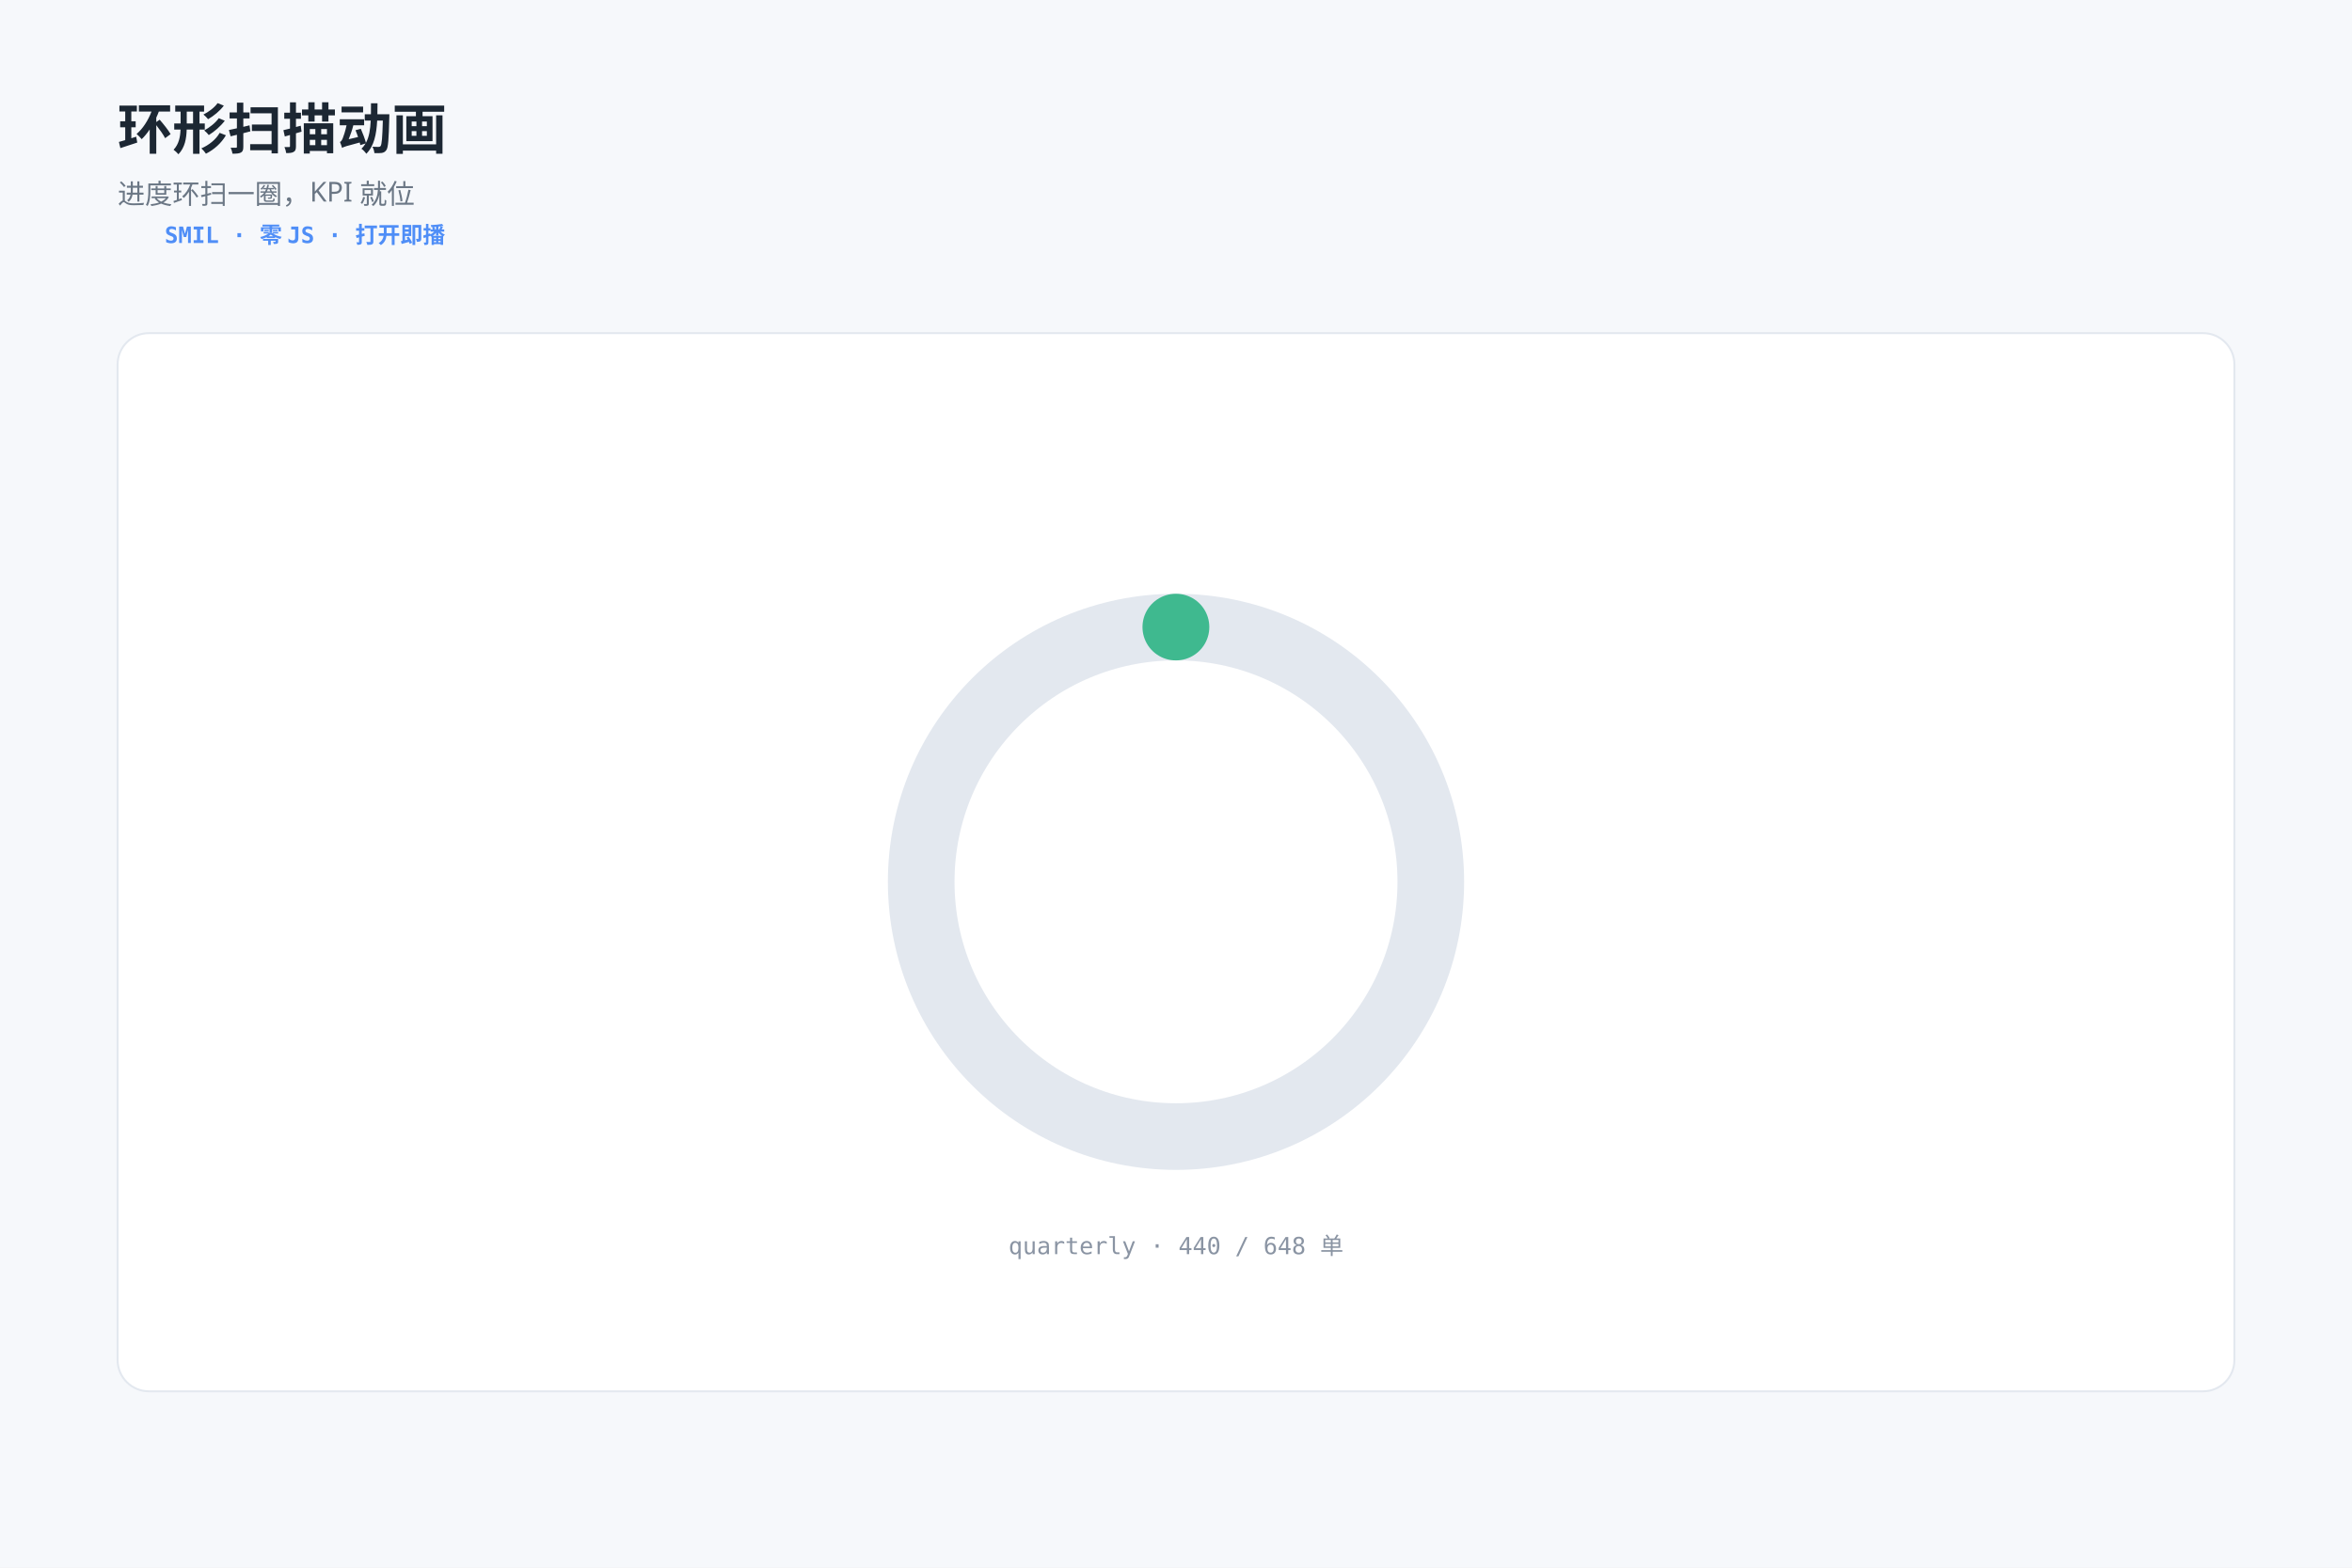
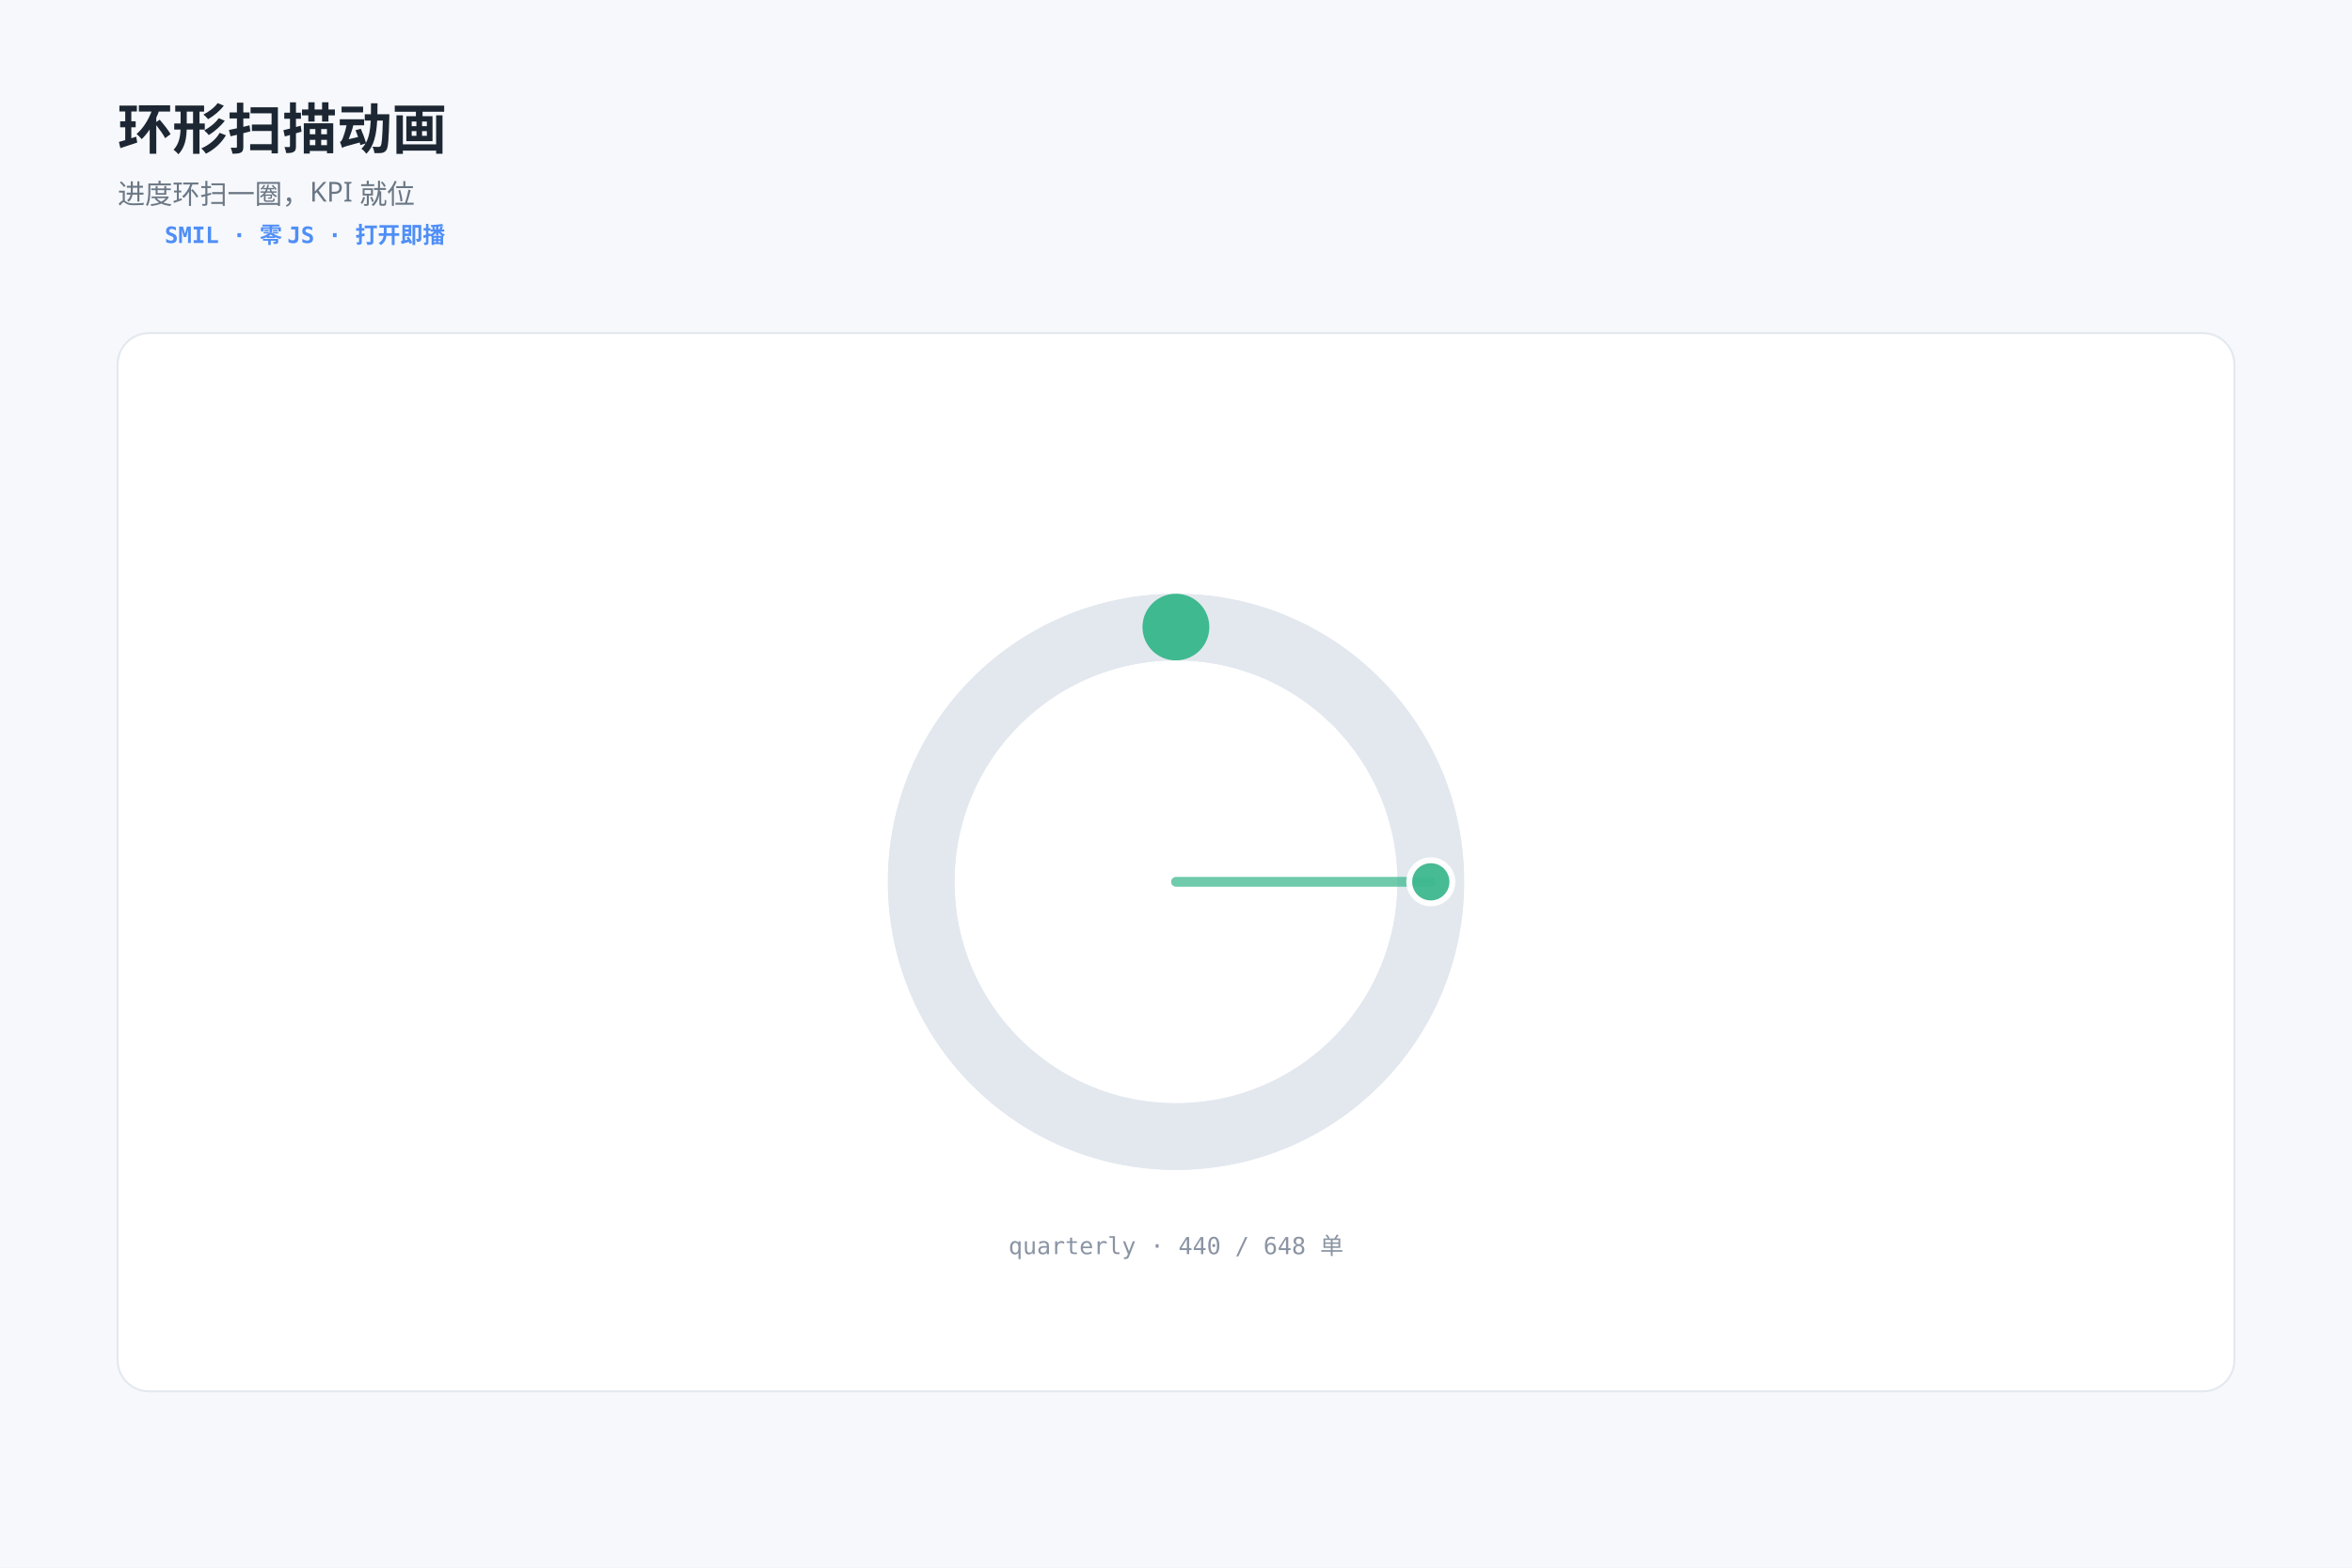
<svg xmlns="http://www.w3.org/2000/svg" width="1200" height="800" viewBox="0 0 1200 800" font-family="PingFang SC, Hiragino Sans GB, Microsoft YaHei, sans-serif">
  <rect width="1200" height="800" fill="#f6f8fb" />
  <text x="60" y="76" font-size="28" font-weight="700" fill="#1c2733">环形扫描动画</text>
  <text x="60" y="104" font-size="14" fill="#6b7785">进度环扫一圈，KPI 就位</text>
  <text x="84" y="124" font-size="11.5" fill="#4f8ef7" text-anchor="start" font-weight="700" font-family="SFMono-Regular, Menlo, monospace">SMIL · 零 JS · 打开即播</text>
  <g>
    <rect x="60" y="170" width="1080" height="540" rx="16" fill="#ffffff" stroke="#e3e8ef" />
    <circle cx="600" cy="450" r="130" fill="none" stroke="#e3e8ef" stroke-width="34" />
+     <circle cx="600" cy="450" r="130" fill="none" stroke="#e3e8ef" stroke-width="34" />
    <circle cx="600" cy="450" r="130" fill="none" stroke="#3fb98f" stroke-width="34" stroke-linecap="round" transform="rotate(-90 600 450)" stroke-dasharray="0 816.8">
      <animate attributeName="stroke-dasharray" values="0 816.8;0 816.8;555.4 261.4;555.4 261.4;0 816.8" keyTimes="0;0.07;0.25;0.88;0.94;1" dur="6s" repeatCount="indefinite" />
    </circle>
+     <g>
+       <line x1="600" y1="450" x2="730" y2="450" stroke="#3fb98f" stroke-width="5" stroke-linecap="round" opacity="0.75">
+         <animateTransform attributeName="transform" type="rotate" values="0 600 450;245 600 450" begin="0.4s" dur="1.6s" fill="freeze" />
+         <animate attributeName="opacity" values="0.75;0" begin="2.1s" dur="0.4s" fill="freeze" />
+       </line>
+       <circle cx="730" cy="450" r="11" fill="#3fb98f" stroke="#fff" stroke-width="3" opacity="0.95">
+         <animateTransform attributeName="transform" type="rotate" values="0 600 450;245 600 450" begin="0.4s" dur="1.6s" fill="freeze" />
+         <animate attributeName="opacity" values="0.95;0" begin="2.1s" dur="0.4s" fill="freeze" />
+       </circle>
+     </g>
    <text x="600" y="446" font-size="52" font-weight="800" fill="#1c2733" text-anchor="middle" opacity="0">
      <animate attributeName="opacity" values="0;0;1;1;0;0" keyTimes="0;0.25;0.3;0.86;0.93;1" dur="6s" repeatCount="indefinite" />68%</text>
    <text x="600" y="484" font-size="14" fill="#6b7785" text-anchor="middle" opacity="0">
      <animate attributeName="opacity" values="0;0;1;1;0;0" keyTimes="0;0.25;0.3;0.86;0.93;1" dur="6s" repeatCount="indefinite" />年度目标完成</text>
    <text x="600" y="640" font-size="12" fill="#8a94a3" text-anchor="middle" font-family="SFMono-Regular, Menlo, monospace">quarterly · 440 / 648 单</text>
  </g>
</svg>
